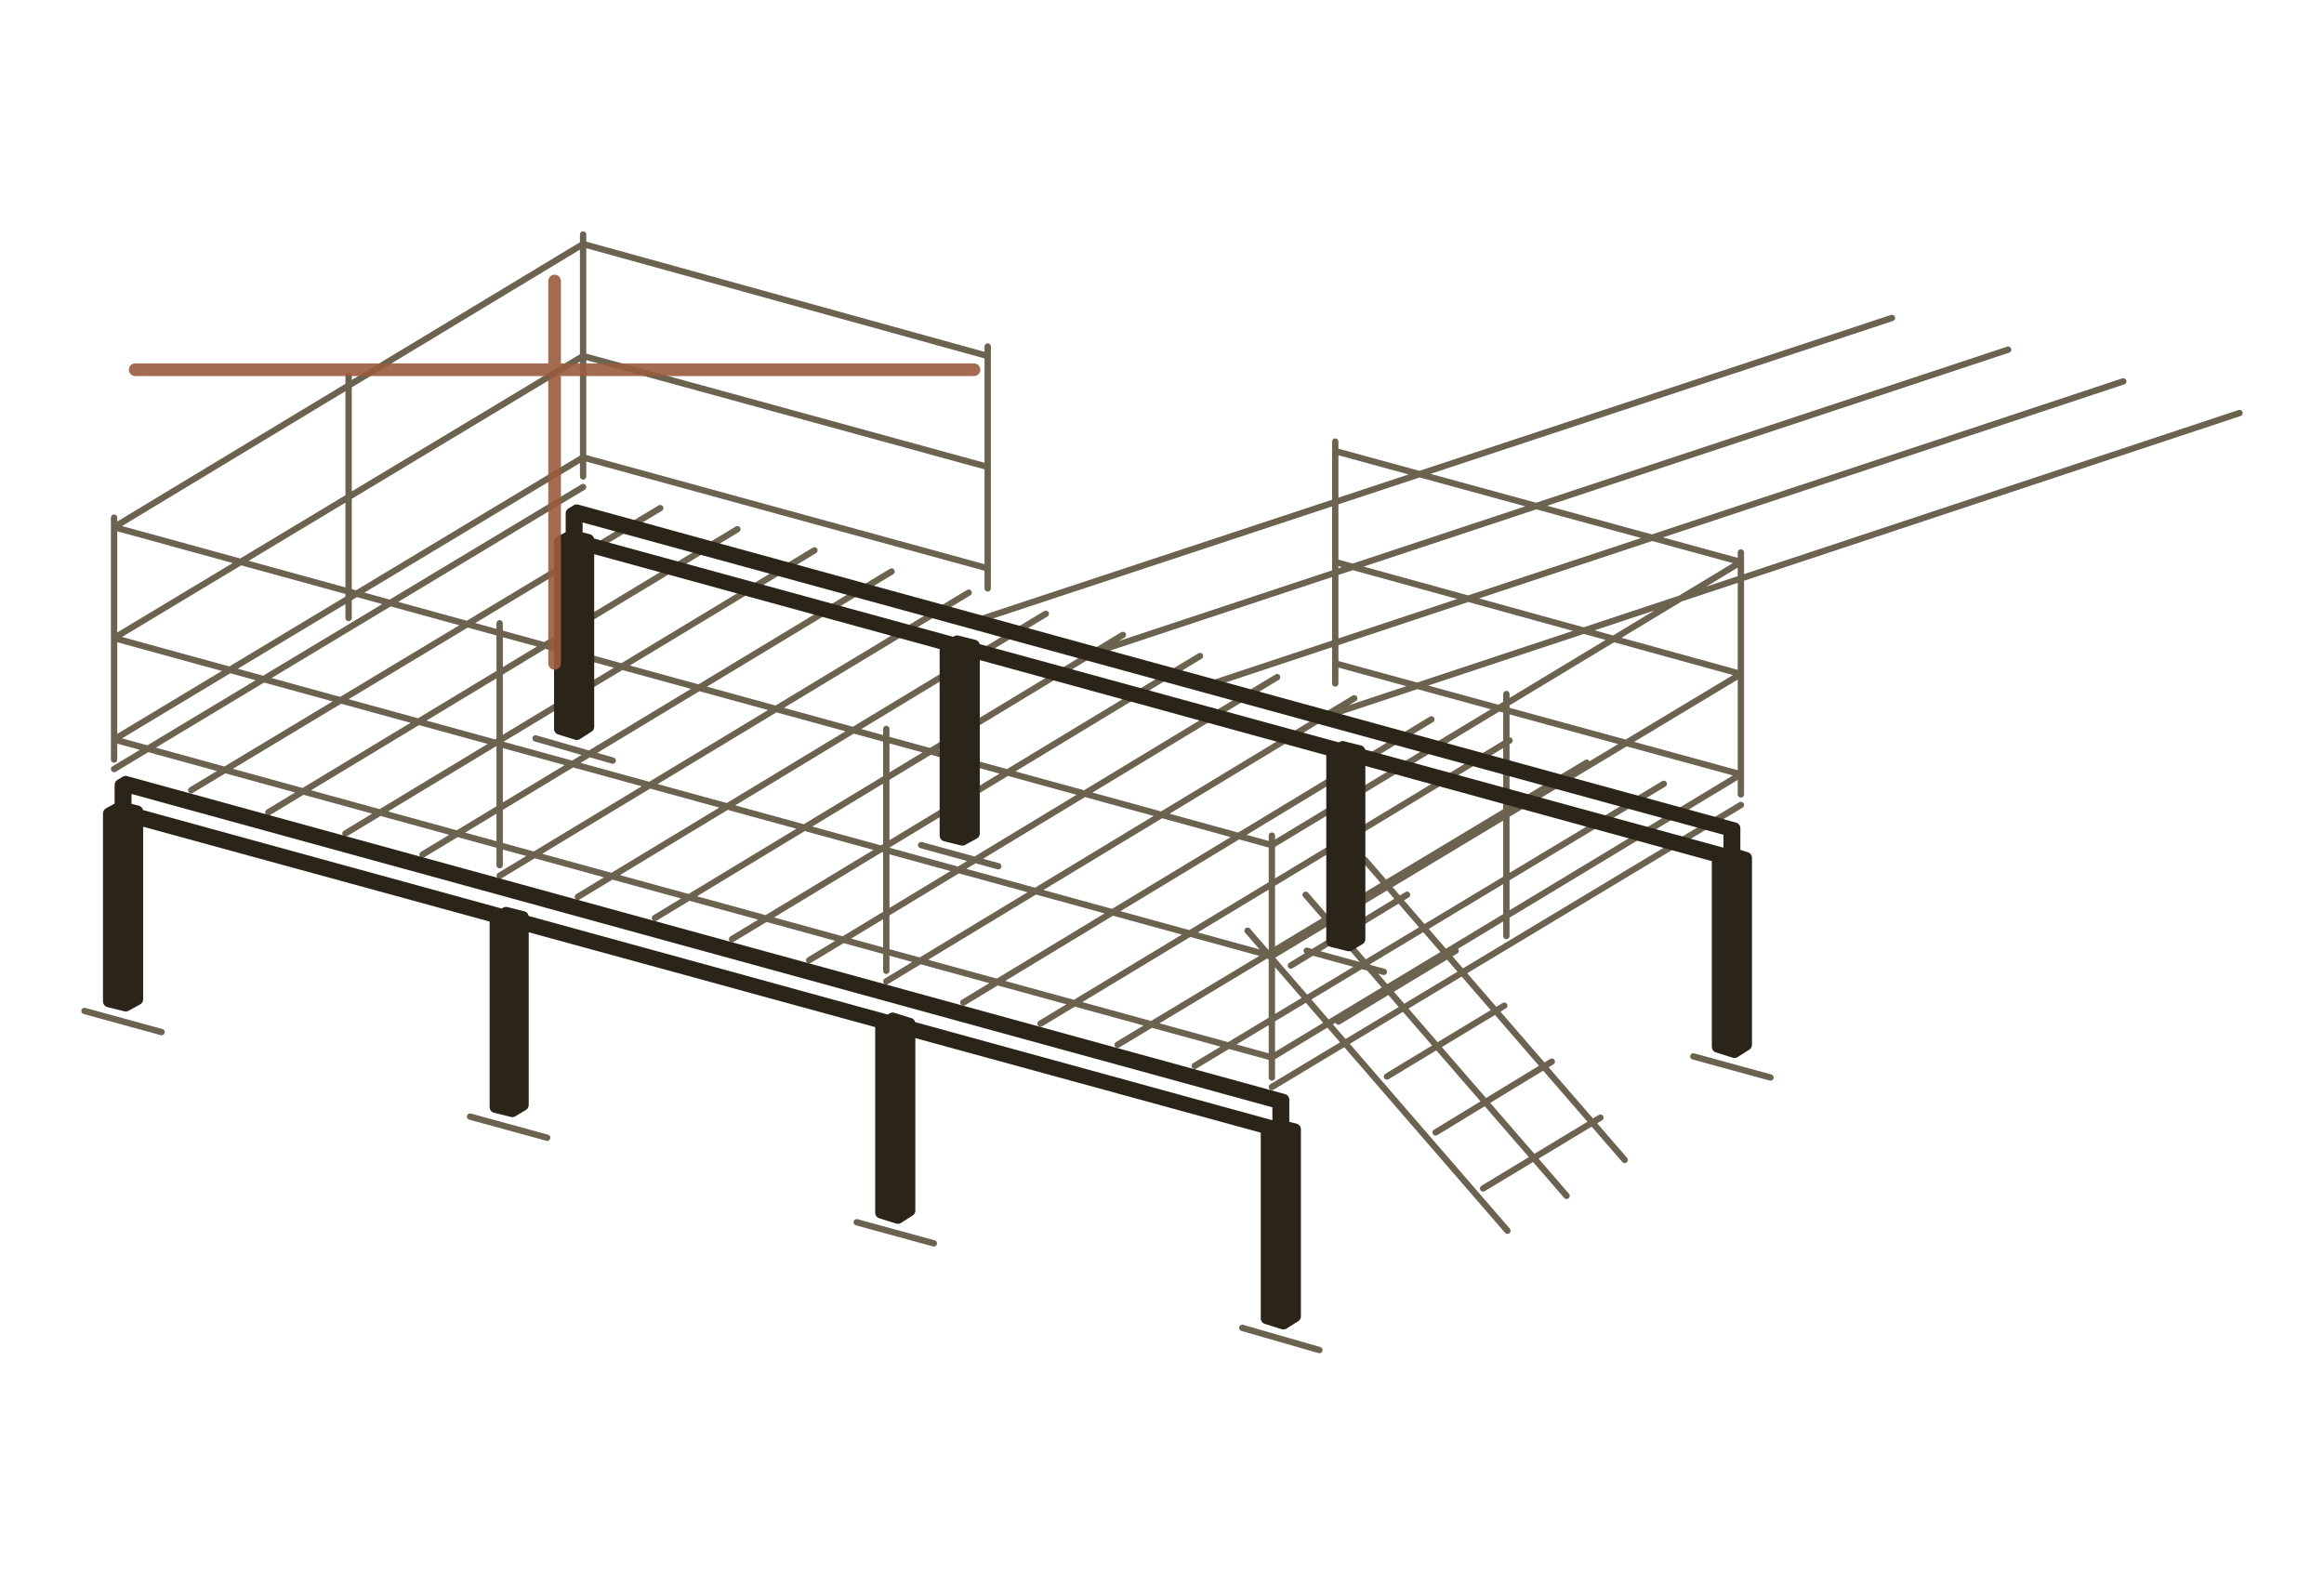
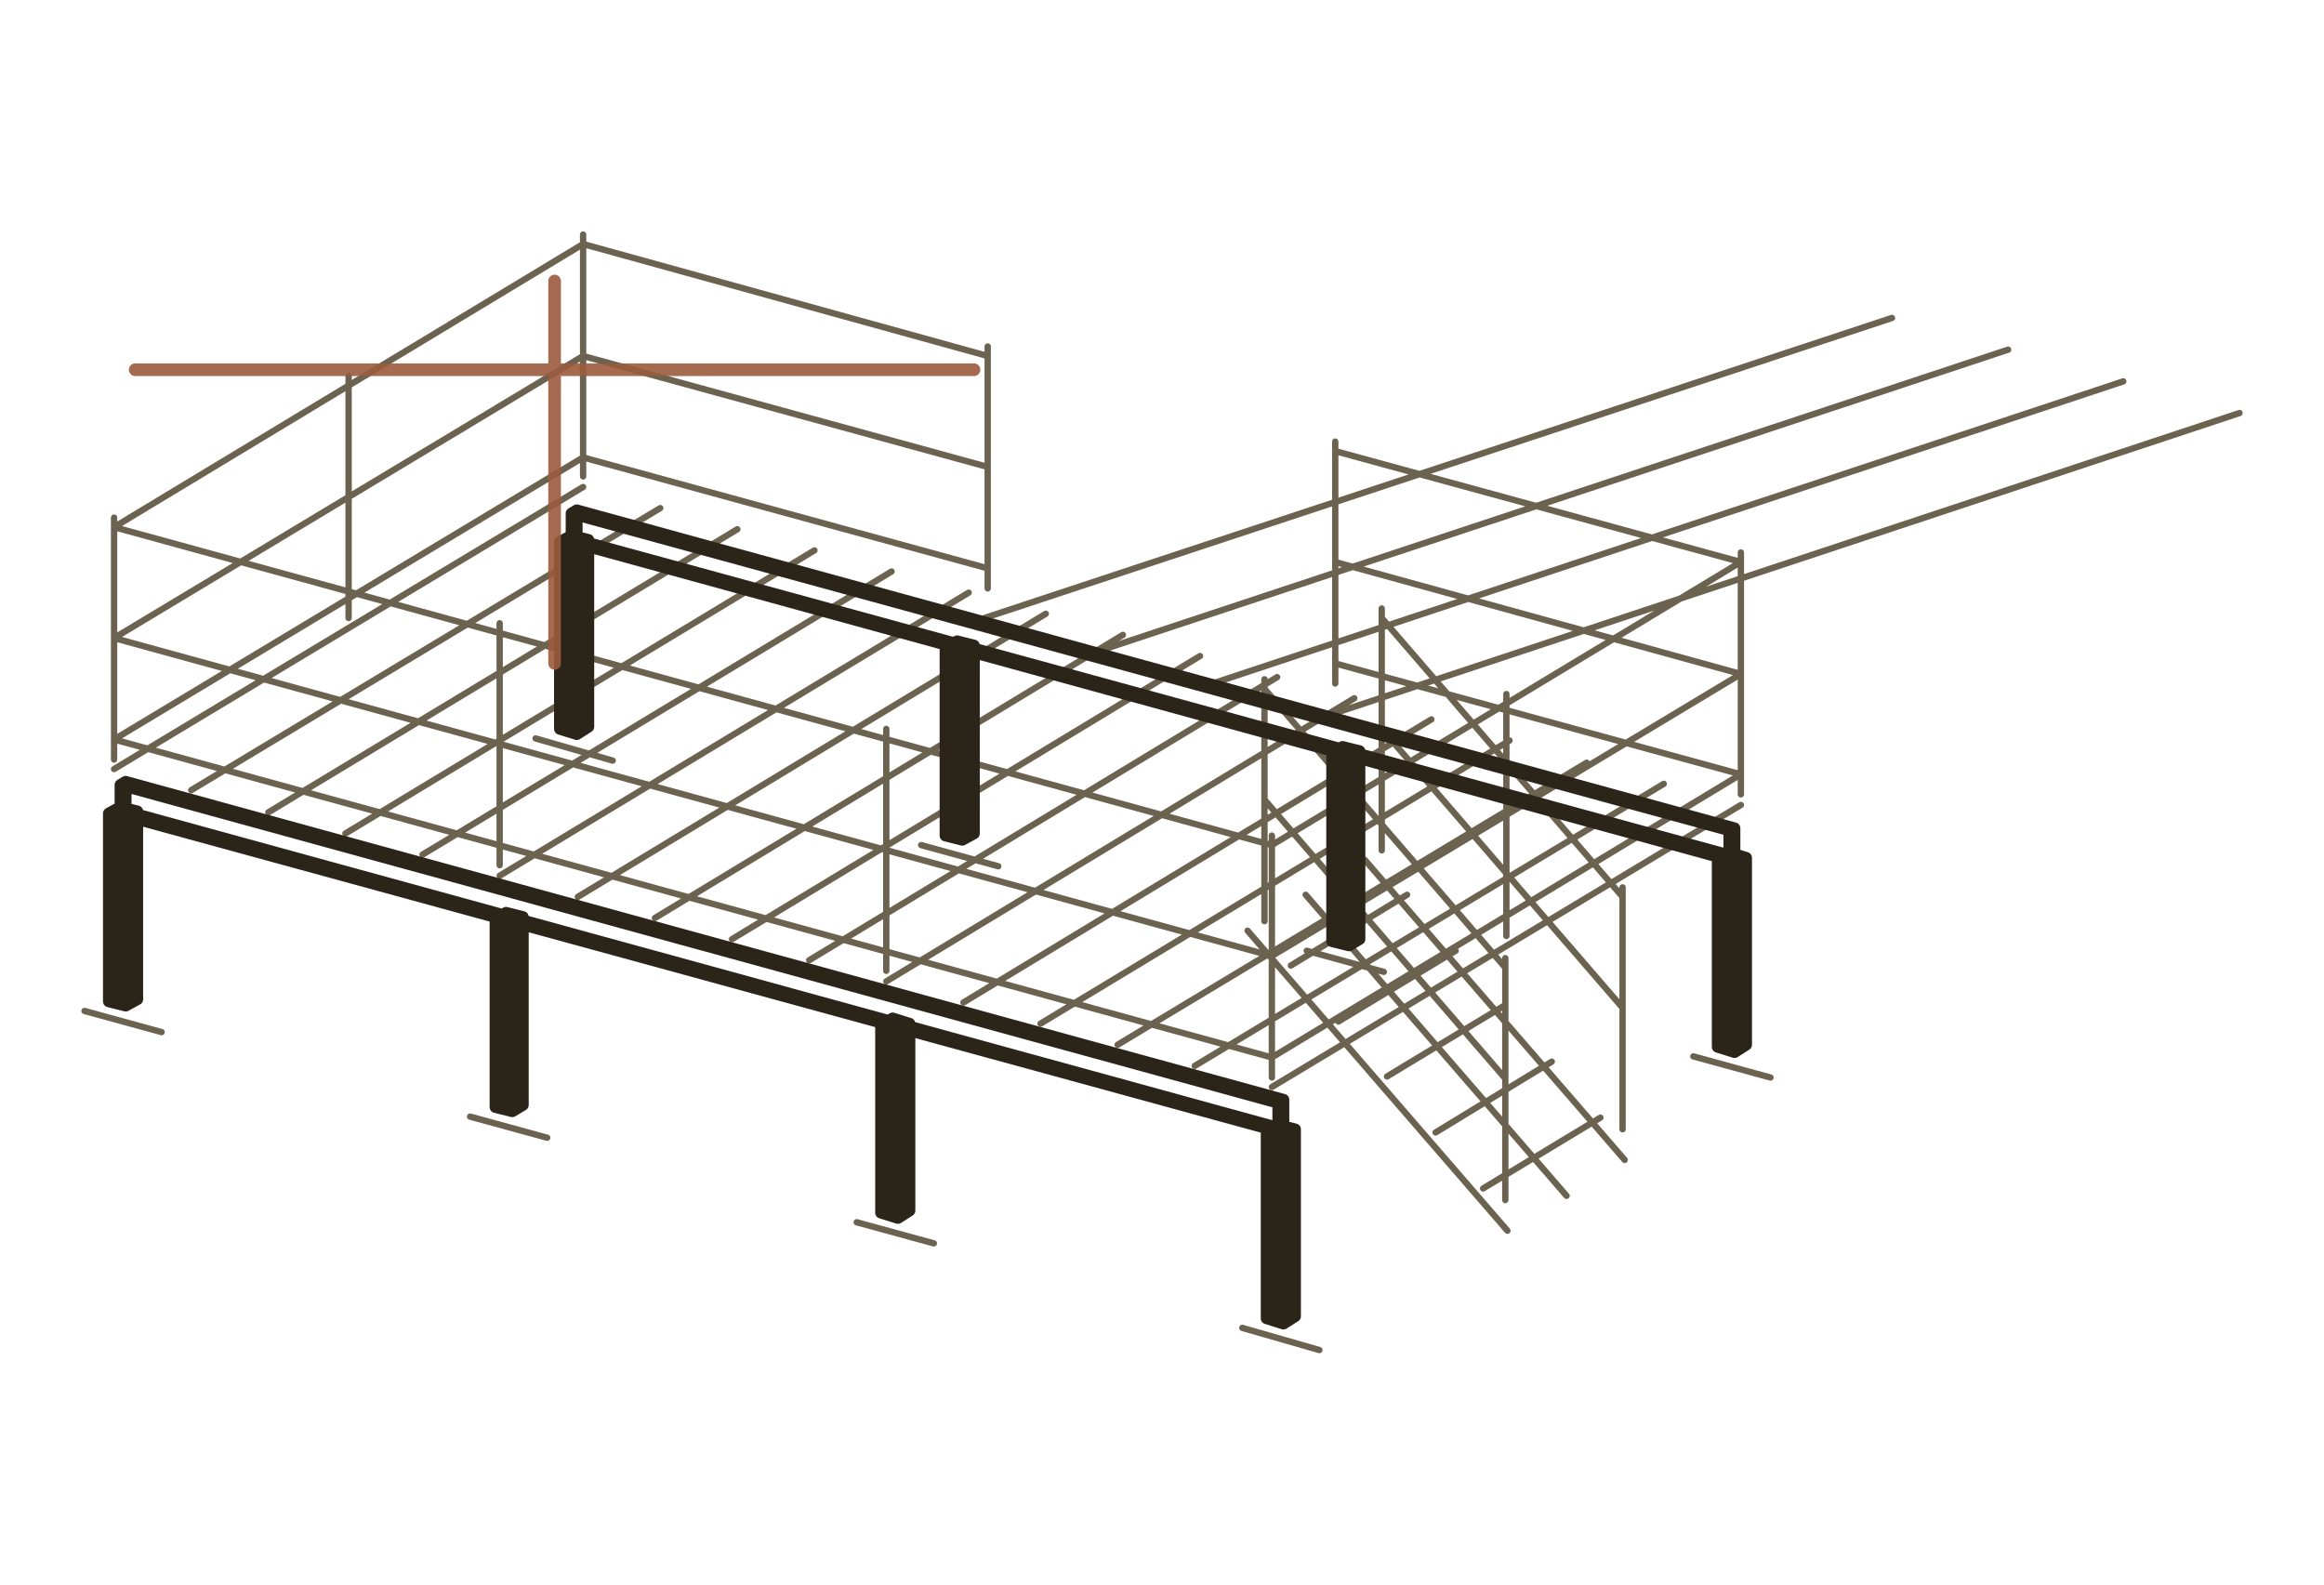
<svg xmlns="http://www.w3.org/2000/svg" viewBox="0 0 220 150" width="220" height="150" role="img">
  <g fill="none" stroke="#6b6250" stroke-width="0.6" stroke-linecap="round">
-     <path d="M50.7 69.9L58 72M8 95.7L15.3 97.7M87.2 80L94.5 82M44.5 105.7L51.8 107.7M123.7 90L131 92M81.1 115.7L88.4 117.7M160.3 100L167.6 102M117.6 125.7L124.9 127.8M10.8 72.8L55.2 46.1M18.1 74.8L62.5 48.1M25.4 76.9L69.8 50.1M32.7 78.9L77.1 52.1M40 80.9L84.4 54.1M47.3 82.9L91.7 56.1M54.7 84.9L99 58.1M62 86.9L106.3 60.1M69.3 88.9L113.6 62.1M76.6 90.9L120.9 64.1M83.9 92.9L128.2 66.1M91.2 94.9L135.5 68.1M98.5 96.9L142.9 70.1M105.8 98.9L150.2 72.2M113.1 100.9L157.5 74.2M120.4 102.9L164.8 76.2M55.2 45.1L55.2 22.2M93.5 55.7L93.5 32.8M55.2 23.1L93.5 33.7M55.2 33.7L93.5 44.2M55.2 43.3L93.5 53.8M126.4 64.7L126.4 41.8M164.8 75.2L164.8 52.3M126.4 42.7L164.8 53.2M126.4 53.2L164.8 63.8M126.4 62.8L164.8 73.3M142.6 88.6L142.6 65.7M120.4 102L120.4 79.1M164.8 53.2L120.4 80M164.8 63.8L120.4 90.5M164.8 73.3L120.4 100.1M83.9 91.9L83.9 69M47.3 81.9L47.3 59M10.8 71.9L10.8 49M120.4 80L10.8 49.9M120.4 90.5L10.8 60.4M120.4 100.1L10.8 70M33 58.5L33 35.6M10.8 49.9L55.2 23.1M10.8 60.4L55.2 33.7M10.8 70L55.2 43.3M93.2 58.5L179.1 30.1M104.1 61.6L190.1 33.1M115.1 64.6L201 36.1M126.1 67.6L212 39.1M142.7 116.5L118.1 88.1M148.3 113.2L123.6 84.7M153.8 109.8L129.2 81.4M140.4 112.5L151.5 105.8M135.9 107.2L146.9 100.5M131.3 101.9L142.4 95.2M126.7 96.7L137.8 90M122.2 91.4L133.2 84.7" />
+     <path d="M50.7 69.9L58 72M8 95.7L15.3 97.7M87.2 80L94.5 82M44.5 105.7L51.8 107.7M123.7 90L131 92M81.1 115.7L88.4 117.7M160.3 100L167.6 102M117.6 125.7L124.9 127.8M10.8 72.8L55.2 46.1M18.1 74.8L62.5 48.1M25.4 76.9L69.8 50.1M32.7 78.9L77.1 52.1M40 80.9L84.4 54.1M47.3 82.9L91.7 56.1M54.7 84.9L99 58.1M62 86.9L106.3 60.1M69.3 88.9L113.6 62.1M76.6 90.9L120.9 64.1M83.9 92.9L128.2 66.1M91.2 94.9L135.5 68.1M98.5 96.9L142.9 70.1M105.8 98.9L150.2 72.2M113.1 100.9L157.5 74.2M120.4 102.9L164.8 76.2M55.2 45.1L55.2 22.2M93.5 55.7L93.5 32.8M55.2 23.1L93.5 33.7M55.2 33.7L93.5 44.2M55.2 43.3L93.5 53.8M126.4 64.7L126.4 41.8M164.8 75.2L164.8 52.3M126.4 42.7L164.8 53.2M126.4 53.2L164.8 63.8M126.4 62.8L164.8 73.3M142.6 88.6L142.6 65.7M120.4 102L120.4 79.1M164.8 53.2L120.4 80M164.8 63.8L120.4 90.5M164.8 73.3L120.4 100.1M83.9 91.9L83.9 69M47.3 81.9L47.3 59M10.8 71.9L10.8 49M120.4 80L10.8 49.9M120.4 90.5L10.8 60.4M120.4 100.1L10.8 70M33 58.5L33 35.6M10.8 49.9L55.2 23.1M10.8 60.4L55.2 33.7M10.8 70L55.2 43.3M93.2 58.5L179.1 30.1M104.1 61.6L190.1 33.1M115.1 64.6L201 36.1M126.1 67.6L212 39.1M142.7 116.5L118.1 88.1M148.3 113.2L123.6 84.7M153.8 109.8L129.2 81.4M140.4 112.5L151.5 105.8M135.9 107.2L146.9 100.5M131.3 101.9L142.4 95.2M126.7 96.7L137.8 90M122.2 91.4L133.2 84.7M142.5 113.6L142.5 90.7M119.7 87.2L119.7 64.3M142.5 91.6L119.7 65.2M142.5 102.1L119.7 75.7M153.6 106.9L153.6 84M130.8 80.5L130.8 57.6M153.6 84.9L130.8 58.5M153.6 95.4L130.8 69" />
  </g>
  <g fill="none" stroke="#2b2419" stroke-width="1.1" stroke-linecap="round">
    <path d="M55.7 68.8L54.6 69.5M54.1 68.4L53 69M55.7 51.1L54.6 51.7M54.1 50.7L53 51.3M55.7 68.8L54.1 68.4M54.6 69.5L53 69M55.7 51.1L54.1 50.7M54.6 51.7L53 51.3M55.7 68.8L55.7 51.1M54.6 69.5L54.6 51.7M54.1 68.4L54.1 50.7M53 69L53 51.3M13 94.6L11.9 95.2M11.4 94.1L10.3 94.8M13 76.8L11.9 77.5M11.4 76.4L10.3 77M13 94.6L11.4 94.1M11.9 95.2L10.3 94.8M13 76.8L11.4 76.4M11.9 77.5L10.3 77M13 94.6L13 76.8M11.9 95.2L11.9 77.5M11.4 94.1L11.4 76.4M10.3 94.8L10.3 77M92.2 78.9L91.1 79.5M90.6 78.4L89.5 79.1M92.2 61.1L91.1 61.8M90.6 60.7L89.5 61.3M92.2 78.9L90.6 78.4M91.1 79.5L89.5 79.1M92.2 61.1L90.6 60.7M91.1 61.8L89.5 61.3M92.2 78.9L92.2 61.1M91.1 79.5L91.1 61.8M90.6 78.4L90.6 60.7M89.5 79.1L89.5 61.3M49.5 104.6L48.5 105.2M47.9 104.1L46.9 104.8M49.5 86.8L48.5 87.5M47.9 86.4L46.9 87.1M49.5 104.6L47.9 104.1M48.5 105.2L46.9 104.8M49.5 86.8L47.9 86.4M48.5 87.5L46.9 87.1M49.5 104.6L49.5 86.8M48.5 105.2L48.5 87.5M47.9 104.1L47.9 86.4M46.9 104.8L46.9 87.1M128.7 88.9L127.7 89.5M127.1 88.4L126.1 89.1M128.7 71.1L127.7 71.8M127.1 70.7L126.1 71.3M128.7 88.9L127.1 88.4M127.7 89.5L126.1 89.1M128.7 71.1L127.1 70.7M127.7 71.8L126.1 71.3M128.7 88.9L128.7 71.1M127.7 89.5L127.7 71.8M127.1 88.4L127.1 70.7M126.1 89.1L126.1 71.3M86.1 114.6L85 115.3M84.5 114.2L83.4 114.8M86.1 96.9L85 97.5M84.5 96.4L83.4 97.1M86.1 114.6L84.5 114.2M85 115.3L83.4 114.8M86.1 96.9L84.5 96.4M85 97.5L83.4 97.1M86.1 114.6L86.1 96.9M85 115.3L85 97.5M84.5 114.2L84.5 96.4M83.4 114.8L83.4 97.1M165.3 98.9L164.2 99.6M163.7 98.5L162.6 99.1M165.3 81.2L164.2 81.8M163.7 80.7L162.6 81.4M165.3 98.9L163.7 98.5M164.2 99.6L162.6 99.1M165.3 81.2L163.7 80.7M164.2 81.8L162.6 81.4M165.3 98.9L165.3 81.2M164.2 99.6L164.2 81.8M163.7 98.5L163.7 80.7M162.6 99.1L162.6 81.4M122.6 124.6L121.5 125.3M121 124.2L119.9 124.8M122.6 106.9L121.5 107.5M121 106.5L119.9 107.1M122.6 124.6L121 124.2M121.5 125.3L119.9 124.8M122.6 106.9L121 106.5M121.5 107.5L119.9 107.1M122.6 124.6L122.6 106.9M121.5 125.3L121.5 107.5M121 124.2L121 106.5M119.9 124.8L119.9 107.1M54.6 51.1L54.1 51.3M54.6 48.3L54.1 48.6M164.2 81.1L163.7 81.4M164.2 78.4L163.7 78.6M54.6 51.1L54.6 48.3M54.1 51.3L54.1 48.6M164.2 81.1L164.2 78.4M163.7 81.4L163.7 78.6M54.6 51.1L164.2 81.1M54.1 51.3L163.7 81.4M54.6 48.3L164.2 78.4M54.1 48.6L163.7 78.6M11.9 76.8L11.4 77.1M11.9 74L11.4 74.3M121.5 106.9L121 107.1M121.5 104.1L121 104.4M11.9 76.8L11.9 74M11.4 77.1L11.4 74.3M121.5 106.9L121.5 104.1M121 107.1L121 104.4M11.9 76.8L121.5 106.9M11.4 77.1L121 107.1M11.9 74L121.5 104.1M11.4 74.3L121 104.4" />
  </g>
  <g fill="none" stroke="#9a5b3d" stroke-width="1.2" stroke-linecap="round" opacity="0.9">
    <path d="M52.5 62.8L52.5 26.6M12.8 35L92.2 35" />
  </g>
</svg>
